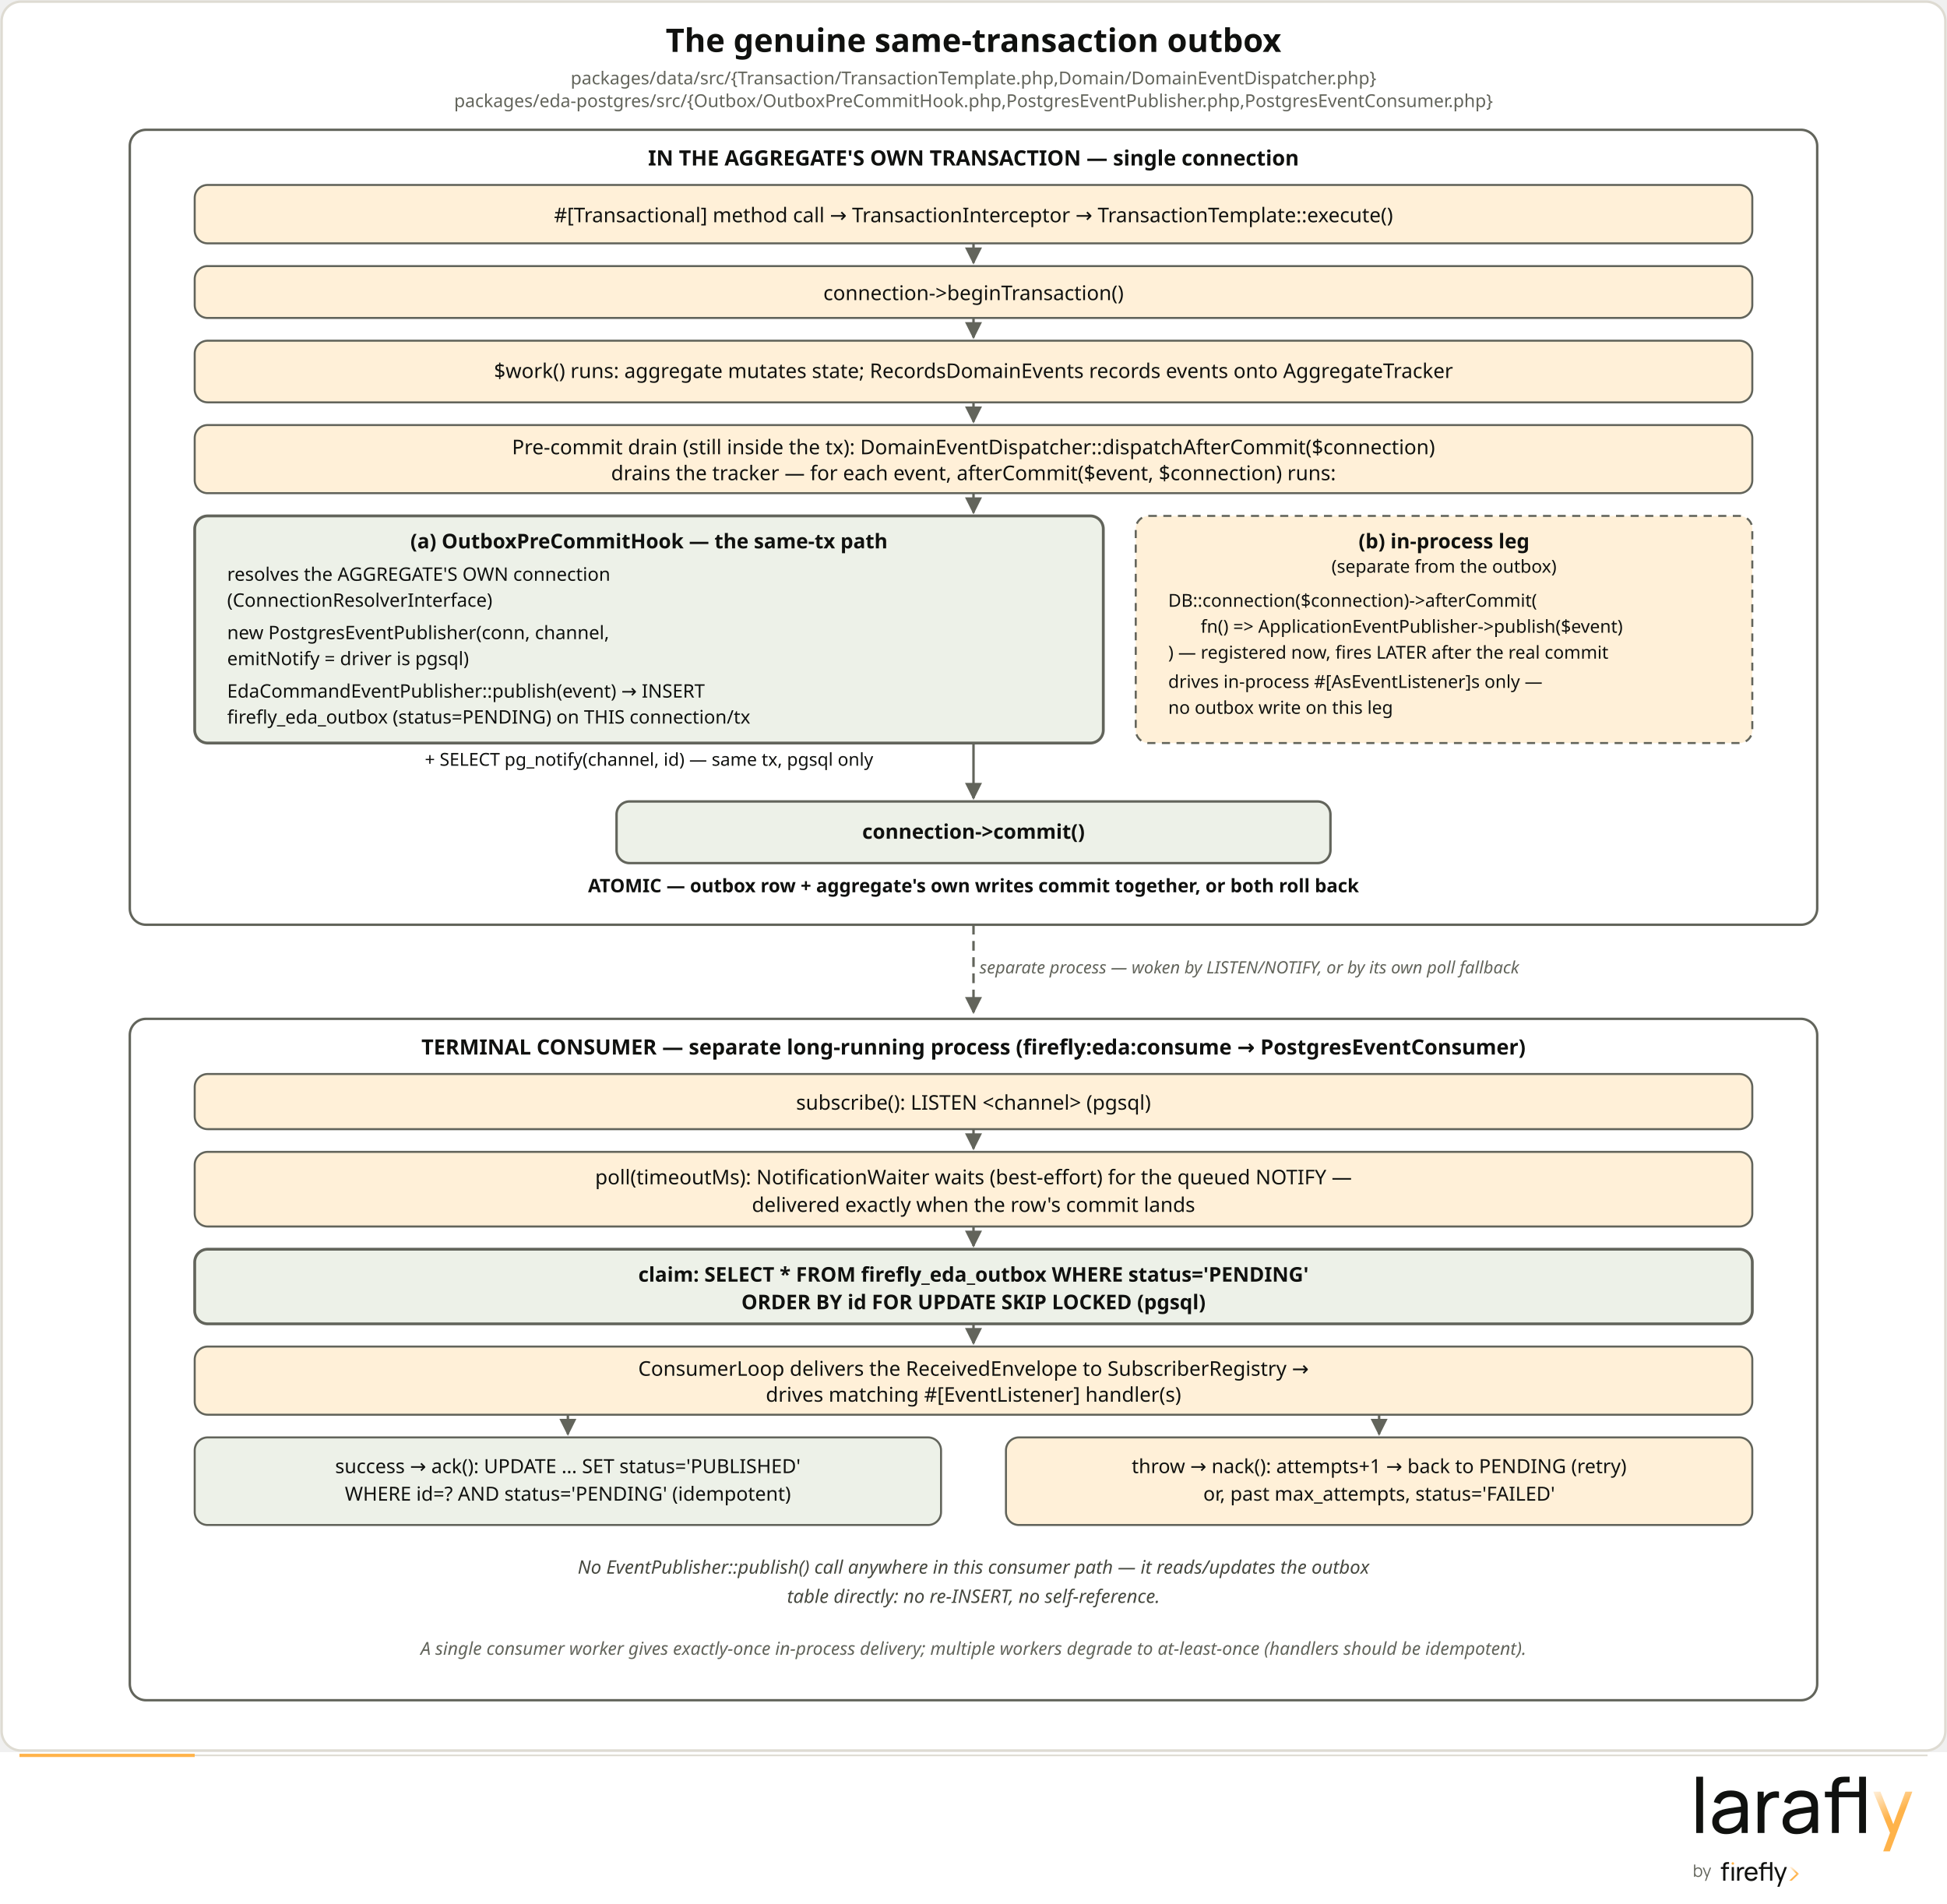
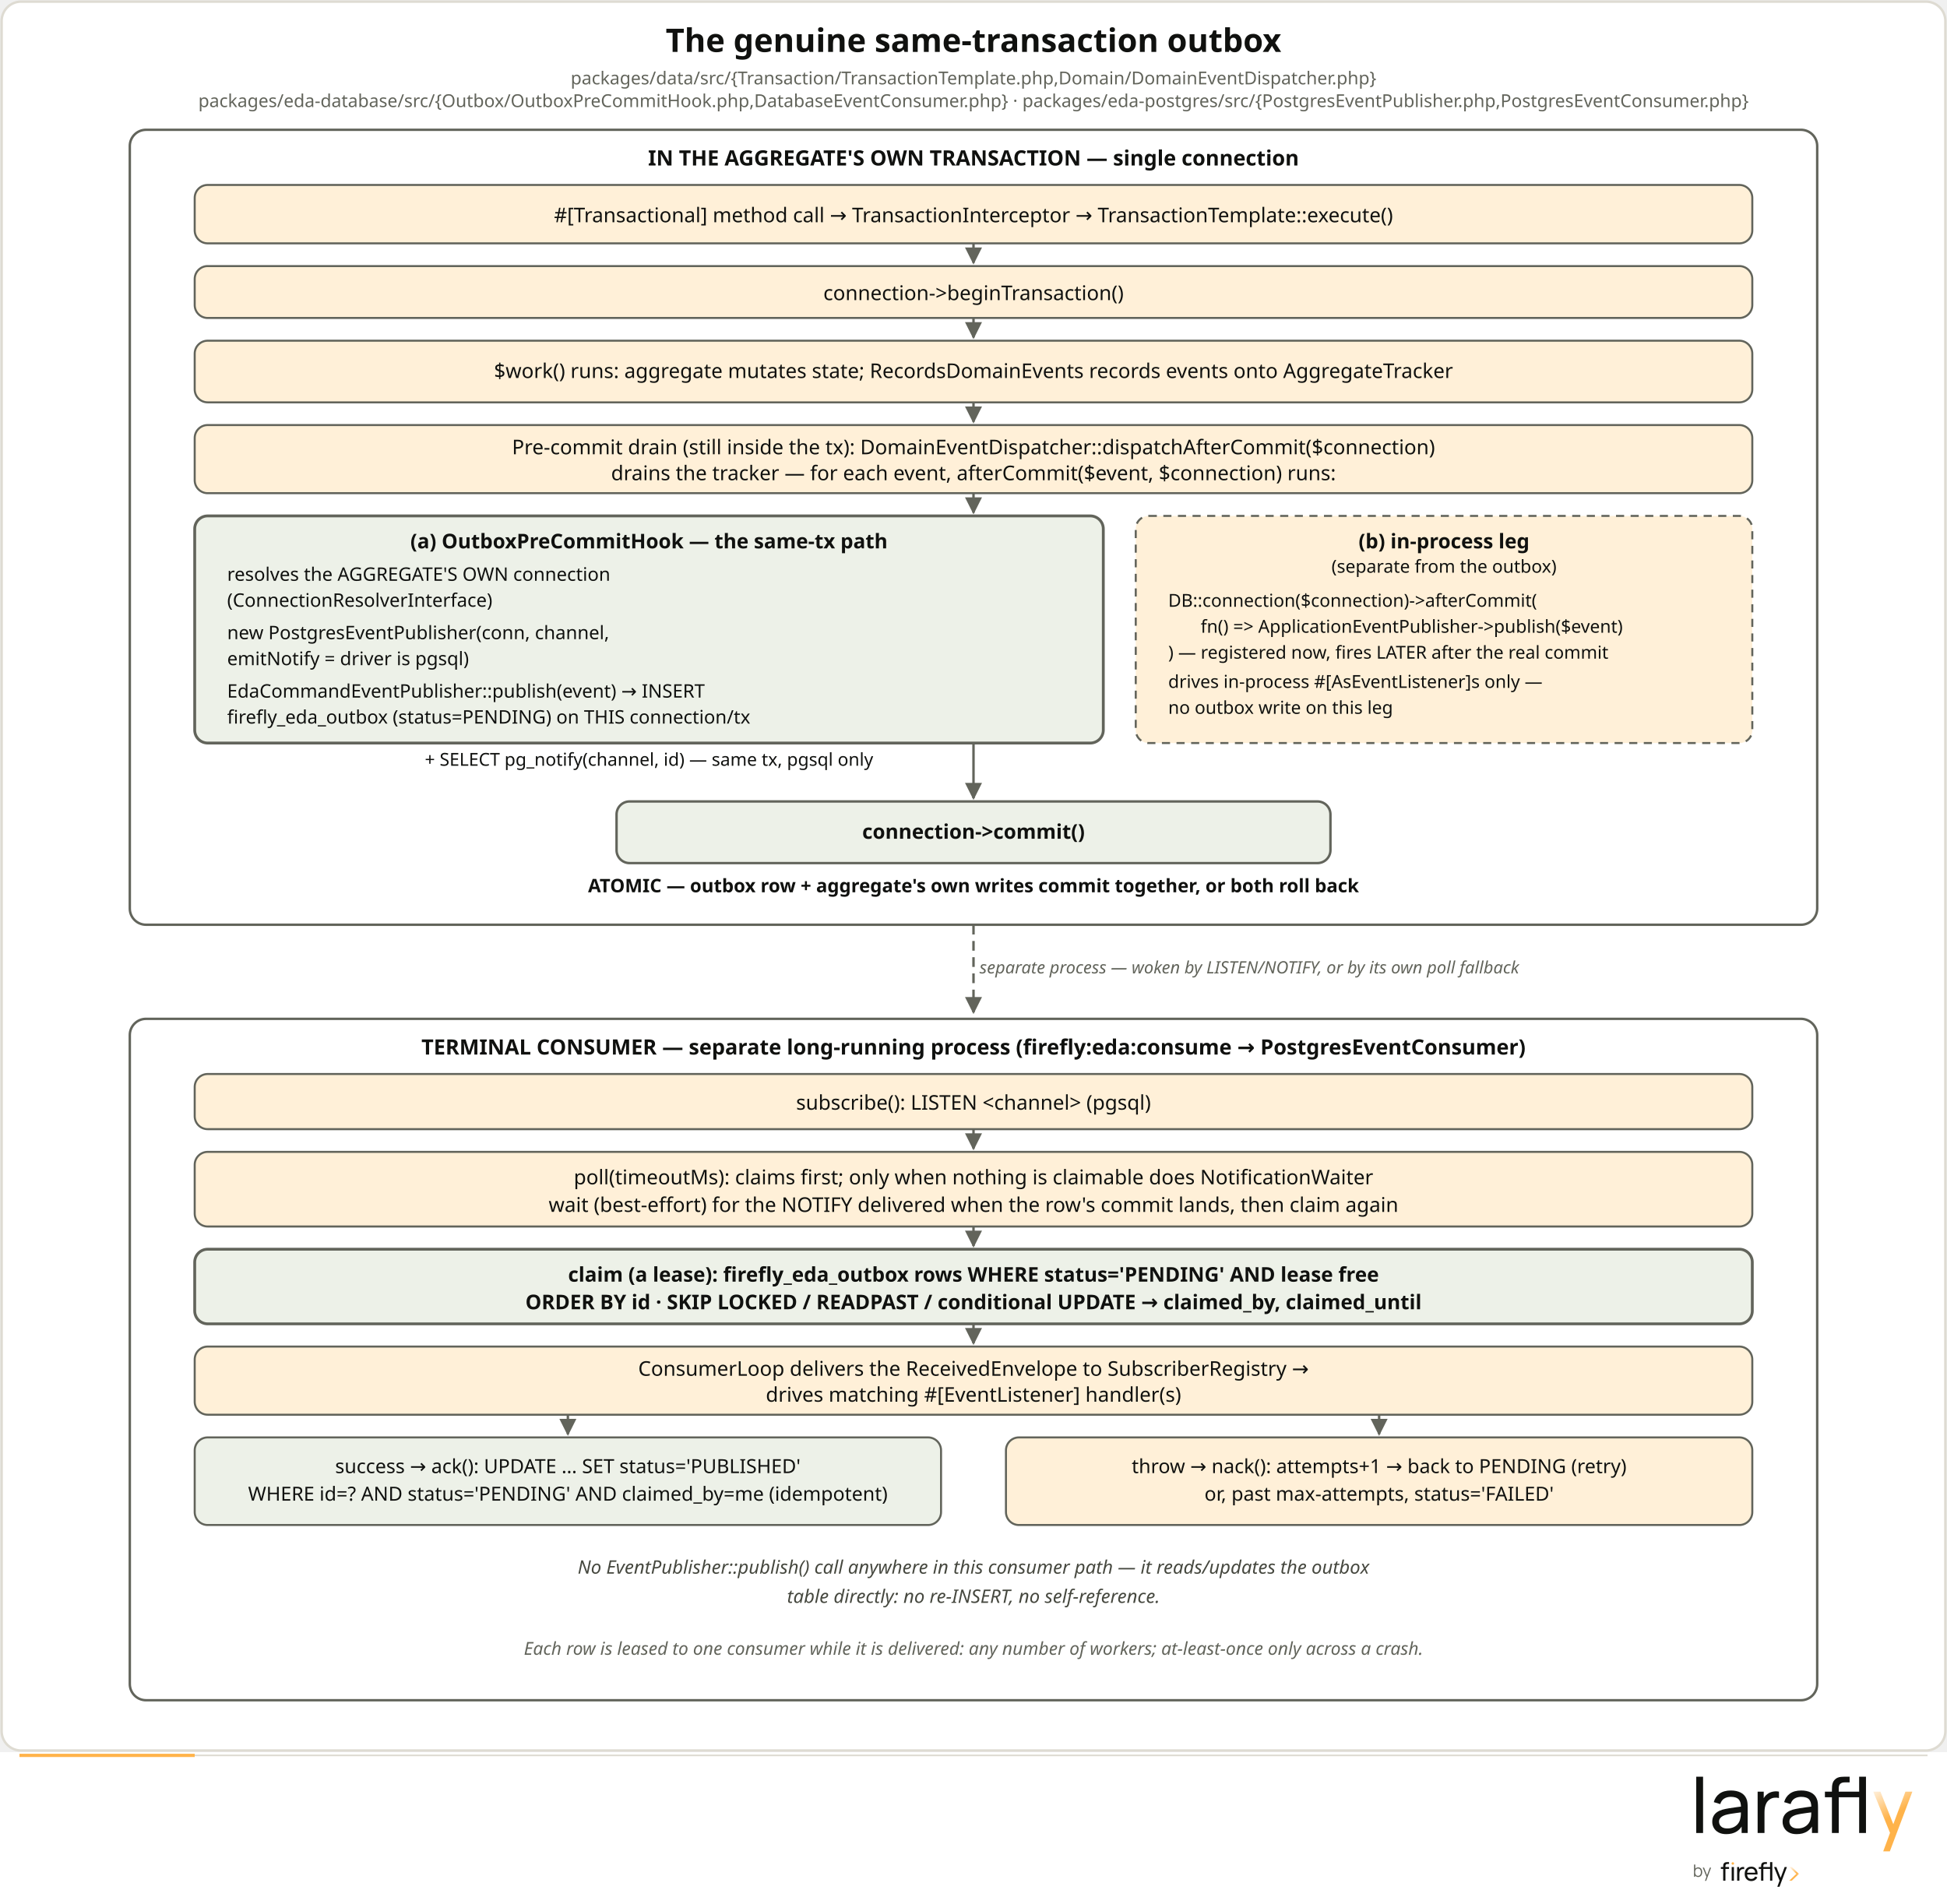
<svg xmlns="http://www.w3.org/2000/svg" viewBox="0 0 1200 1173.6" font-family="sans-serif" data-original-view-box="0 0 1200 1080">
  <defs>
    <marker id="ob-arrow" viewBox="0 0 10 10" refX="9" refY="5" markerWidth="7" markerHeight="7" orient="auto-start-reverse">
      <path d="M0,0 L10,5 L0,10 z" fill="#62645b" />
    </marker>
  </defs>
  <rect x="1" y="1" width="1198" height="1078" rx="12" fill="#ffffff" stroke="#dedbd2" stroke-width="1.5" />
  <text x="600" y="32" text-anchor="middle" font-size="20" font-weight="bold" fill="#10110f">The genuine same-transaction outbox</text>
  <text x="600" y="52" text-anchor="middle" font-size="11" fill="#62645b">packages/data/src/{Transaction/TransactionTemplate.php,Domain/DomainEventDispatcher.php}</text>
-   <text x="600" y="66" text-anchor="middle" font-size="11" fill="#62645b">packages/eda-postgres/src/{Outbox/OutboxPreCommitHook.php,PostgresEventPublisher.php,PostgresEventConsumer.php}</text>
+   <text x="600" y="66" text-anchor="middle" font-size="11" fill="#62645b">packages/eda-database/src/{Outbox/OutboxPreCommitHook.php,DatabaseEventConsumer.php} · packages/eda-postgres/src/{PostgresEventPublisher.php,PostgresEventConsumer.php}</text>
  <rect x="80" y="80" width="1040" height="490" rx="10" fill="none" stroke="#62645b" stroke-width="1.5" />
  <text x="600" y="102" text-anchor="middle" font-size="13" font-weight="bold" fill="#10110f">IN THE AGGREGATE'S OWN TRANSACTION — single connection</text>
  <rect x="120" y="114" width="960" height="36" rx="8" fill="#fff0d8" stroke="#62645b" stroke-width="1.25" />
  <text x="600" y="137" text-anchor="middle" font-size="12.5" fill="#10110f">#[Transactional] method call → TransactionInterceptor → TransactionTemplate::execute()</text>
  <line x1="600" y1="150" x2="600" y2="162" stroke="#62645b" stroke-width="1.5" marker-end="url(#ob-arrow)" />
  <rect x="120" y="164" width="960" height="32" rx="8" fill="#fff0d8" stroke="#62645b" stroke-width="1.25" />
  <text x="600" y="185" text-anchor="middle" font-size="12.5" fill="#10110f">connection-&gt;beginTransaction()</text>
  <line x1="600" y1="196" x2="600" y2="208" stroke="#62645b" stroke-width="1.5" marker-end="url(#ob-arrow)" />
  <rect x="120" y="210" width="960" height="38" rx="8" fill="#fff0d8" stroke="#62645b" stroke-width="1.25" />
  <text x="600" y="233" text-anchor="middle" font-size="12.5" fill="#10110f">$work() runs: aggregate mutates state; RecordsDomainEvents records events onto AggregateTracker</text>
  <line x1="600" y1="248" x2="600" y2="260" stroke="#62645b" stroke-width="1.5" marker-end="url(#ob-arrow)" />
  <rect x="120" y="262" width="960" height="42" rx="8" fill="#fff0d8" stroke="#62645b" stroke-width="1.25" />
  <text x="600" y="280" text-anchor="middle" font-size="12.5" fill="#10110f">Pre-commit drain (still inside the tx): DomainEventDispatcher::dispatchAfterCommit($connection)</text>
  <text x="600" y="296" text-anchor="middle" font-size="12.5" fill="#10110f">drains the tracker — for each event, afterCommit($event, $connection) runs:</text>
  <line x1="600" y1="304" x2="600" y2="316" stroke="#62645b" stroke-width="1.5" marker-end="url(#ob-arrow)" />
  <rect x="120" y="318" width="560" height="140" rx="8" fill="#edf1e8" stroke="#62645b" stroke-width="1.75" />
  <text x="400" y="338" text-anchor="middle" font-size="12.5" font-weight="bold" fill="#10110f">(a) OutboxPreCommitHook — the same-tx path</text>
  <text x="140" y="358" font-size="11.5" fill="#10110f">resolves the AGGREGATE'S OWN connection</text>
  <text x="140" y="374" font-size="11.5" fill="#10110f">(ConnectionResolverInterface)</text>
  <text x="140" y="394" font-size="11.5" fill="#10110f">new PostgresEventPublisher(conn, channel,</text>
  <text x="140" y="410" font-size="11.5" fill="#10110f">emitNotify = driver is pgsql)</text>
  <text x="140" y="430" font-size="11.5" fill="#10110f">EdaCommandEventPublisher::publish(event) → INSERT</text>
  <text x="140" y="446" font-size="11.5" fill="#10110f">firefly_eda_outbox (status=PENDING) on THIS connection/tx</text>
  <rect x="700" y="318" width="380" height="140" rx="8" fill="#fff0d8" stroke="#62645b" stroke-width="1.25" stroke-dasharray="5,4" />
  <text x="890" y="338" text-anchor="middle" font-size="12.5" font-weight="bold" fill="#10110f">(b) in-process leg</text>
  <text x="890" y="353" text-anchor="middle" font-size="11" fill="#10110f">(separate from the outbox)</text>
  <text x="720" y="374" font-size="11" fill="#10110f">DB::connection($connection)-&gt;afterCommit(</text>
  <text x="740" y="390" font-size="11" fill="#10110f">fn() =&gt; ApplicationEventPublisher-&gt;publish($event)</text>
  <text x="720" y="406" font-size="11" fill="#10110f">) — registered now, fires LATER after the real commit</text>
  <text x="720" y="424" font-size="11" fill="#10110f">drives in-process #[AsEventListener]s only —</text>
  <text x="720" y="440" font-size="11" fill="#10110f">no outbox write on this leg</text>
  <text x="400" y="472" text-anchor="middle" font-size="11" fill="#10110f">+ SELECT pg_notify(channel, id) — same tx, pgsql only</text>
  <line x1="600" y1="458" x2="600" y2="492" stroke="#62645b" stroke-width="1.5" marker-end="url(#ob-arrow)" />
  <rect x="380" y="494" width="440" height="38" rx="8" fill="#edf1e8" stroke="#62645b" stroke-width="1.5" />
  <text x="600" y="517" text-anchor="middle" font-size="12.5" font-weight="bold" fill="#10110f">connection-&gt;commit()</text>
  <text x="600" y="550" text-anchor="middle" font-size="11.5" font-weight="bold" fill="#10110f">ATOMIC — outbox row + aggregate's own writes commit together, or both roll back</text>
  <line x1="600" y1="570" x2="600" y2="624" stroke="#62645b" stroke-width="1.5" stroke-dasharray="6,4" marker-end="url(#ob-arrow)" />
  <text x="770" y="600" text-anchor="middle" font-size="10.5" fill="#62645b" font-style="italic">separate process — woken by LISTEN/NOTIFY, or by its own poll fallback</text>
  <rect x="80" y="628" width="1040" height="420" rx="10" fill="none" stroke="#62645b" stroke-width="1.5" />
  <text x="600" y="650" text-anchor="middle" font-size="13" font-weight="bold" fill="#10110f">TERMINAL CONSUMER — separate long-running process (firefly:eda:consume → PostgresEventConsumer)</text>
  <rect x="120" y="662" width="960" height="34" rx="8" fill="#fff0d8" stroke="#62645b" stroke-width="1.25" />
  <text x="600" y="684" text-anchor="middle" font-size="12.5" fill="#10110f">subscribe(): LISTEN &lt;channel&gt; (pgsql)</text>
  <line x1="600" y1="696" x2="600" y2="708" stroke="#62645b" stroke-width="1.5" marker-end="url(#ob-arrow)" />
  <rect x="120" y="710" width="960" height="46" rx="8" fill="#fff0d8" stroke="#62645b" stroke-width="1.25" />
-   <text x="600" y="730" text-anchor="middle" font-size="12.5" fill="#10110f">poll(timeoutMs): NotificationWaiter waits (best-effort) for the queued NOTIFY —</text>
-   <text x="600" y="747" text-anchor="middle" font-size="12.5" fill="#10110f">delivered exactly when the row's commit lands</text>
+   <text x="600" y="730" text-anchor="middle" font-size="12.5" fill="#10110f">poll(timeoutMs): claims first; only when nothing is claimable does NotificationWaiter</text>
+   <text x="600" y="747" text-anchor="middle" font-size="12.5" fill="#10110f">wait (best-effort) for the NOTIFY delivered when the row's commit lands, then claim again</text>
  <line x1="600" y1="756" x2="600" y2="768" stroke="#62645b" stroke-width="1.5" marker-end="url(#ob-arrow)" />
  <rect x="120" y="770" width="960" height="46" rx="8" fill="#edf1e8" stroke="#62645b" stroke-width="1.75" />
-   <text x="600" y="790" text-anchor="middle" font-size="12.5" font-weight="bold" fill="#10110f">claim: SELECT * FROM firefly_eda_outbox WHERE status='PENDING'</text>
-   <text x="600" y="807" text-anchor="middle" font-size="12.5" font-weight="bold" fill="#10110f">ORDER BY id FOR UPDATE SKIP LOCKED (pgsql)</text>
+   <text x="600" y="790" text-anchor="middle" font-size="12.5" font-weight="bold" fill="#10110f">claim (a lease): firefly_eda_outbox rows WHERE status='PENDING' AND lease free</text>
+   <text x="600" y="807" text-anchor="middle" font-size="12.5" font-weight="bold" fill="#10110f">ORDER BY id · SKIP LOCKED / READPAST / conditional UPDATE → claimed_by, claimed_until</text>
  <line x1="600" y1="816" x2="600" y2="828" stroke="#62645b" stroke-width="1.5" marker-end="url(#ob-arrow)" />
  <rect x="120" y="830" width="960" height="42" rx="8" fill="#fff0d8" stroke="#62645b" stroke-width="1.25" />
  <text x="600" y="848" text-anchor="middle" font-size="12.5" fill="#10110f">ConsumerLoop delivers the ReceivedEnvelope to SubscriberRegistry →</text>
  <text x="600" y="864" text-anchor="middle" font-size="12.5" fill="#10110f">drives matching #[EventListener] handler(s)</text>
  <line x1="350" y1="872" x2="350" y2="884" stroke="#62645b" stroke-width="1.5" marker-end="url(#ob-arrow)" />
  <line x1="850" y1="872" x2="850" y2="884" stroke="#62645b" stroke-width="1.5" marker-end="url(#ob-arrow)" />
  <rect x="120" y="886" width="460" height="54" rx="8" fill="#edf1e8" stroke="#62645b" stroke-width="1.25" />
  <text x="350" y="908" text-anchor="middle" font-size="12" fill="#10110f">success → ack(): UPDATE … SET status='PUBLISHED'</text>
-   <text x="350" y="925" text-anchor="middle" font-size="12" fill="#10110f">WHERE id=? AND status='PENDING' (idempotent)</text>
+   <text x="350" y="925" text-anchor="middle" font-size="12" fill="#10110f">WHERE id=? AND status='PENDING' AND claimed_by=me (idempotent)</text>
  <rect x="620" y="886" width="460" height="54" rx="8" fill="#fff0d8" stroke="#62645b" stroke-width="1.25" />
  <text x="850" y="908" text-anchor="middle" font-size="12" fill="#10110f">throw → nack(): attempts+1 → back to PENDING (retry)</text>
-   <text x="850" y="925" text-anchor="middle" font-size="12" fill="#10110f">or, past max_attempts, status='FAILED'</text>
+   <text x="850" y="925" text-anchor="middle" font-size="12" fill="#10110f">or, past max-attempts, status='FAILED'</text>
  <text x="600" y="970" text-anchor="middle" font-size="11.5" fill="#46483f" font-style="italic">No EventPublisher::publish() call anywhere in this consumer path — it reads/updates the outbox</text>
  <text x="600" y="988" text-anchor="middle" font-size="11.5" fill="#46483f" font-style="italic">table directly: no re-INSERT, no self-reference.</text>
-   <text x="600" y="1020" text-anchor="middle" font-size="11" fill="#62645b" font-style="italic">A single consumer worker gives exactly-once in-process delivery; multiple workers degrade to at-least-once (handlers should be idempotent).</text>
+   <text x="600" y="1020" text-anchor="middle" font-size="11" fill="#62645b" font-style="italic">Each row is leased to one consumer while it is delivered: any number of workers; at-least-once only across a crash.</text>
  <g data-framework-brand="2026-10-08" aria-hidden="true">
    <rect x="0" y="1080" width="1200" height="93.6" fill="#ffffff" />
    <path d="M12 1082H1188" stroke="#dedbd2" stroke-width="1" />
    <path d="M12 1082H120" stroke="#ffb34a" stroke-width="2" />
    <svg width="153.07" height="81.6" viewBox="0 0 453.96 242" x="1034.93" y="1086.0" aria-hidden="true">
      <g fill="#10110f" transform="translate(20 130) scale(0.07 -0.07)">
        <g transform="translate(0 0)">
          <path d="M160 0L160 1470L338 1470L338 0Z" />
        </g>
        <g transform="translate(498 0)">
          <path d="M447 -30Q326 -30 244.5 14.5Q163 59 121.5 132Q80 205 80 292Q80 377 112.5 439.5Q145 502 204 543.5Q263 585 345 609Q422 630 517.5 645.5Q613 661 711 674Q773 682 830 690Q827 813 773 875Q712 944 564 944Q466 944 392.5 899.5Q319 855 289 755L120 806Q159 948 271 1029Q383 1110 566 1110Q713 1110 818.5 1057.5Q924 1005 970 899Q993 849 999 790.5Q1005 732 1005 668L1005 0L847 0L847 168Q793 86 714 37Q604 -30 447 -30ZM474 119Q570 119 640.5 153.5Q711 188 754 244.5Q797 301 810 368Q825 418 827 480Q827 513 828 538Q773 531 719 524Q635 513 560 500.5Q485 488 425 471Q381 457 342.5 435Q304 413 280.5 378.5Q257 344 257 293Q257 249 279.5 209Q302 169 349.5 144Q397 119 474 119Z" />
        </g>
        <g transform="translate(1623 0)">
          <path d="M140 0L140 1080L299 1080L299 908Q310 927 323 945Q353 987 391 1014Q433 1048 486 1066Q539 1084 594 1087.5Q649 1091 697 1080L697 913Q641 928 574 921Q507 914 450 872Q398 835 369.5 782Q341 729 330 667.5Q319 606 319 542L319 0Z" />
        </g>
        <g transform="translate(2335 0)">
          <path d="M447 -30Q326 -30 244.5 14.5Q163 59 121.5 132Q80 205 80 292Q80 377 112.5 439.5Q145 502 204 543.5Q263 585 345 609Q422 630 517.5 645.5Q613 661 711 674Q773 682 830 690Q827 813 773 875Q712 944 564 944Q466 944 392.5 899.5Q319 855 289 755L120 806Q159 948 271 1029Q383 1110 566 1110Q713 1110 818.5 1057.5Q924 1005 970 899Q993 849 999 790.5Q1005 732 1005 668L1005 0L847 0L847 168Q793 86 714 37Q604 -30 447 -30ZM474 119Q570 119 640.5 153.5Q711 188 754 244.5Q797 301 810 368Q825 418 827 480Q827 513 828 538Q773 531 719 524Q635 513 560 500.5Q485 488 425 471Q381 457 342.5 435Q304 413 280.5 378.5Q257 344 257 293Q257 249 279.5 209Q302 169 349.5 144Q397 119 474 119Z" />
        </g>
        <g transform="translate(3460 0)">
          <path d="M243 0L243 933L60 933L60 1080L243 1080L243 1139Q243 1181 247 1224.5Q251 1268 265 1309.5Q279 1351 311 1386Q348 1427 392 1444.5Q436 1462 481.5 1466Q527 1470 568 1470L705 1470L705 1322L578 1322Q499 1322 460 1283.5Q421 1245 421 1167L421 1080L954 1080L954 1470L1132 1470L1132 0L954 0L954 933L421 933L421 0Z" />
        </g>
        <g transform="translate(4752 0)">
          <g data-family-terminal="trail-y">
            <defs>
              <linearGradient id="brand-c79f601dae-logo-family-larafly-20-130-140" gradientUnits="userSpaceOnUse" x1="30" y1="1080" x2="554" y2="230">
                <stop offset="0" stop-color="#ffb34a" stop-opacity="0.2" />
                <stop offset="0.8" stop-color="#ffb34a" stop-opacity="1" />
              </linearGradient>
            </defs>
            <path d="M290 -480L468 4L30 1080L217 1080L554 230L870 1080L1051 1080L463 -480Z" fill="url(#brand-c79f601dae-logo-family-larafly-20-130-140)" />
          </g>
        </g>
      </g>
      <g fill="#62645b" transform="translate(25 210) scale(0.0155 -0.0155)">
        <path d="M625 -30Q476 -30 373 46Q314 89 271 150L271 0L139 0L139 1440L287 1440L287 953Q325 1001 375 1036Q479 1110 631 1110Q779 1110 885 1035Q991 960 1047.5 831Q1104 702 1104 541Q1104 379 1047 250Q990 121 883 45.5Q776 -30 625 -30ZM610 107Q723 107 798 164Q873 221 910.5 319.5Q948 418 948 541Q948 663 911 761Q874 859 798.5 916Q723 973 607 973Q494 973 419.5 918Q345 863 308 765.5Q271 668 271 541Q271 416 308 317.5Q345 219 420 163Q495 107 610 107Z" transform="translate(0 0)" />
        <path d="M294 -480L472 3L33 1080L189 1080L544 192L871 1080L1021 1080L441 -480Z" transform="translate(1131 0)" />
      </g>
      <svg x="76" y="183" width="143" height="45.48" viewBox="5 -148 619.4 197">
        <defs>
          <linearGradient id="brand-c79f601dae-logo-firefly-trail" gradientUnits="userSpaceOnUse" x1="567.4" y1="-108" x2="623.4" y2="-54">
            <stop offset="0" stop-color="#ffb34a" stop-opacity="0.2" />
            <stop offset="0.8" stop-color="#ffb34a" stop-opacity="1" />
          </linearGradient>
        </defs>
        <path d="M24.3 0L24.3 -93.3L6 -93.3L6 -108L24.3 -108L24.3 -113.9Q24.3 -118.1 24.7 -122.45Q25.1 -126.8 26.5 -130.95Q27.9 -135.1 31.1 -138.6Q34.8 -142.7 39.2 -144.45Q43.6 -146.2 48.15 -146.6Q52.7 -147 56.8 -147L70.5 -147L70.5 -132.2L57.8 -132.2Q49.9 -132.2 46 -128.35Q42.1 -124.5 42.1 -116.7L42.1 -108L70.5 -108L70.5 -93.3L42.1 -93.3L42.1 0ZM91.5 0L91.5 -108L109.3 -108L109.3 0ZM134.8 0L134.8 -108L150.7 -108L150.7 -90.8Q151.8 -92.7 153.1 -94.5Q156.1 -98.7 159.9 -101.4Q164.1 -104.8 169.4 -106.6Q174.7 -108.4 180.2 -108.75Q185.7 -109.1 190.5 -108L190.5 -91.3Q184.9 -92.8 178.2 -92.1Q171.5 -91.4 165.8 -87.2Q160.6 -83.5 157.75 -78.2Q154.9 -72.9 153.8 -66.75Q152.7 -60.6 152.7 -54.2L152.7 0ZM247.3 3Q231.4 3 219.55 -4.05Q207.7 -11.1 201.1 -23.75Q194.5 -36.4 194.5 -53.3Q194.5 -71 201 -83.95Q207.5 -96.9 219.15 -103.95Q230.8 -111 246.5 -111Q262.8 -111 274.25 -103.5Q285.7 -96 291.45 -82.1Q297.2 -68.2 296.4 -49L213.6 -49Q214.6 -33.5 222 -24.4Q230.6 -13.9 246.5 -13.9Q257.2 -13.9 265.1 -18.8Q273 -23.7 277.5 -32.9L294.6 -27Q288.3 -12.7 275.65 -4.85Q263 3 247.3 3ZM277.9 -63.3Q276.5 -77.4 270.3 -85.2Q262.5 -95 247.1 -95Q230.6 -95 222 -84.4Q215.5 -76.4 213.9 -63.3ZM324.4 0L324.4 -93.3L306.1 -93.3L306.1 -108L324.4 -108L324.4 -113.9Q324.4 -118.1 324.8 -122.45Q325.2 -126.8 326.6 -130.95Q328 -135.1 331.2 -138.6Q334.9 -142.7 339.3 -144.45Q343.7 -146.2 348.25 -146.6Q352.8 -147 356.9 -147L370.6 -147L370.6 -132.2L357.9 -132.2Q350 -132.2 346.1 -128.35Q342.2 -124.5 342.2 -116.7L342.2 -108L395.5 -108L395.5 -147L413.3 -147L413.3 0L395.5 0L395.5 -93.3L342.2 -93.3L342.2 0ZM452.8 48L470.6 -0.4L426.8 -108L445.5 -108L479.2 -23L510.8 -108L528.9 -108L470.1 48Z" fill="#10110f" />
        <circle cx="100.4" cy="-136.3" r="9.97" fill="#ffb34a" />
        <path d="M567.4 -108L623.4 -54L603.4 -54L547.4 -108Z" fill="url(#brand-c79f601dae-logo-firefly-trail)" />
        <path d="M623.4 -54L567.4 0L547.4 0L603.4 -54Z" fill="#ffb34a" />
      </svg>
    </svg>
  </g>
</svg>
